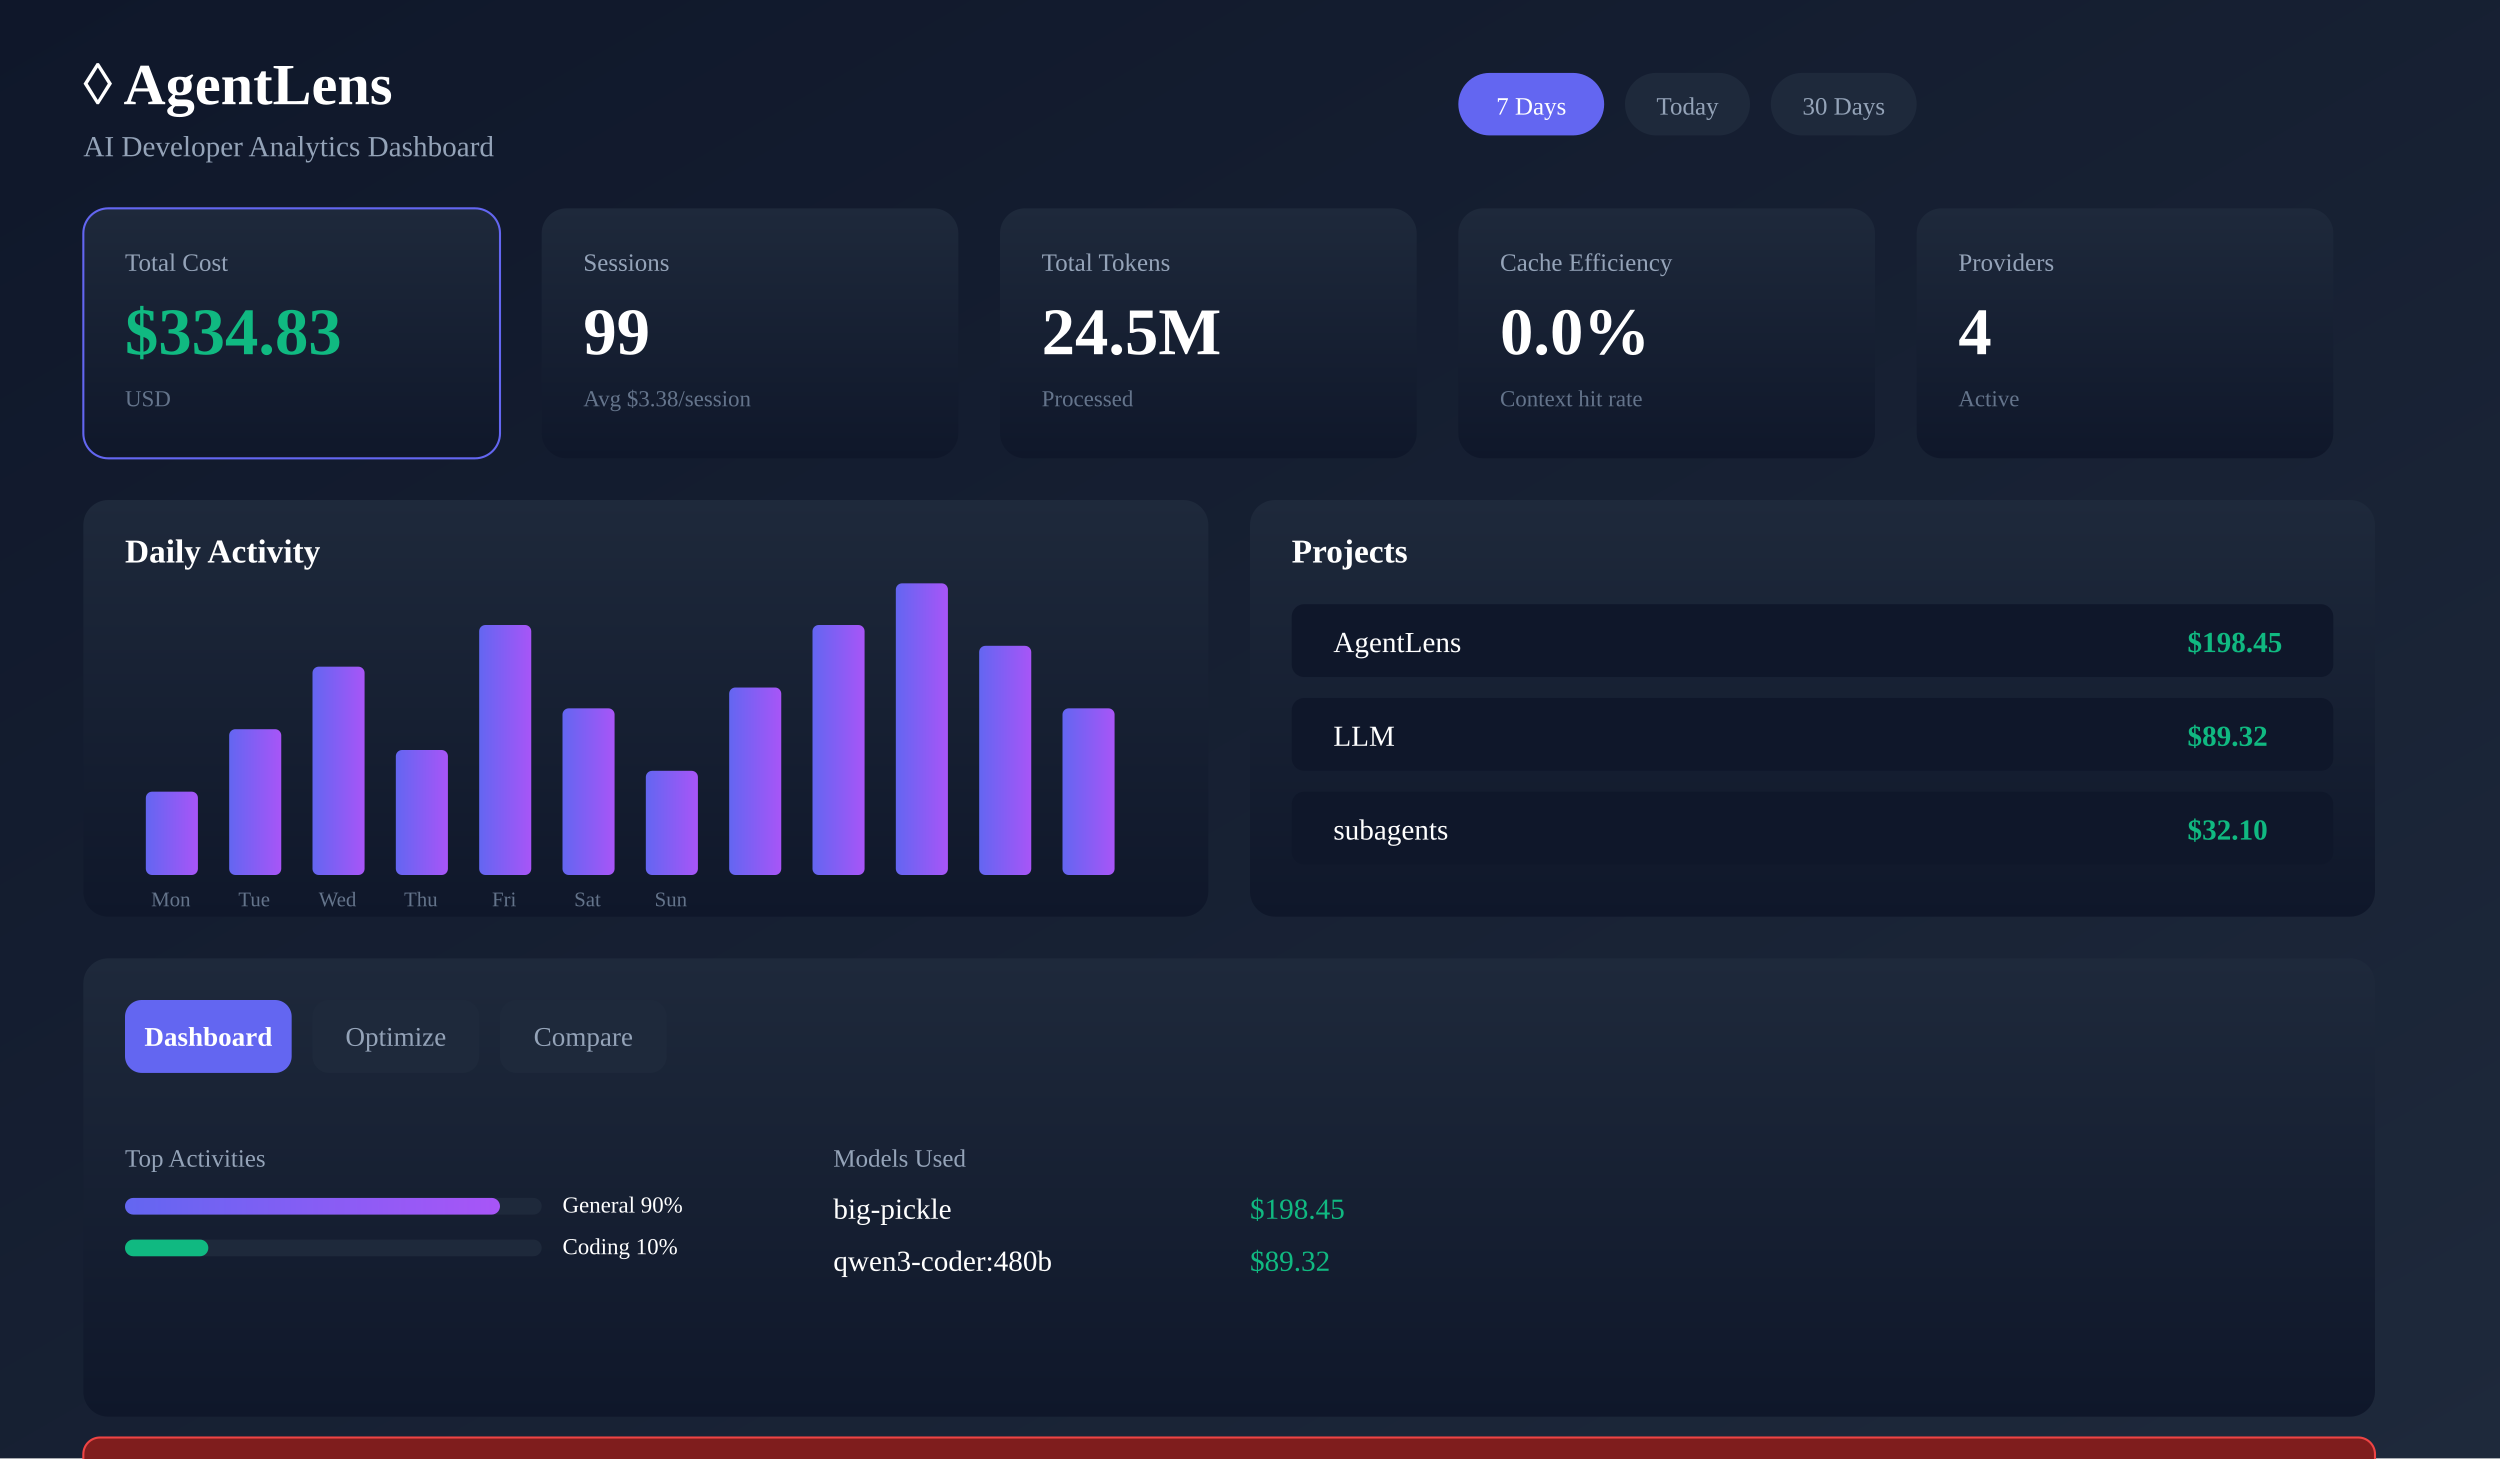
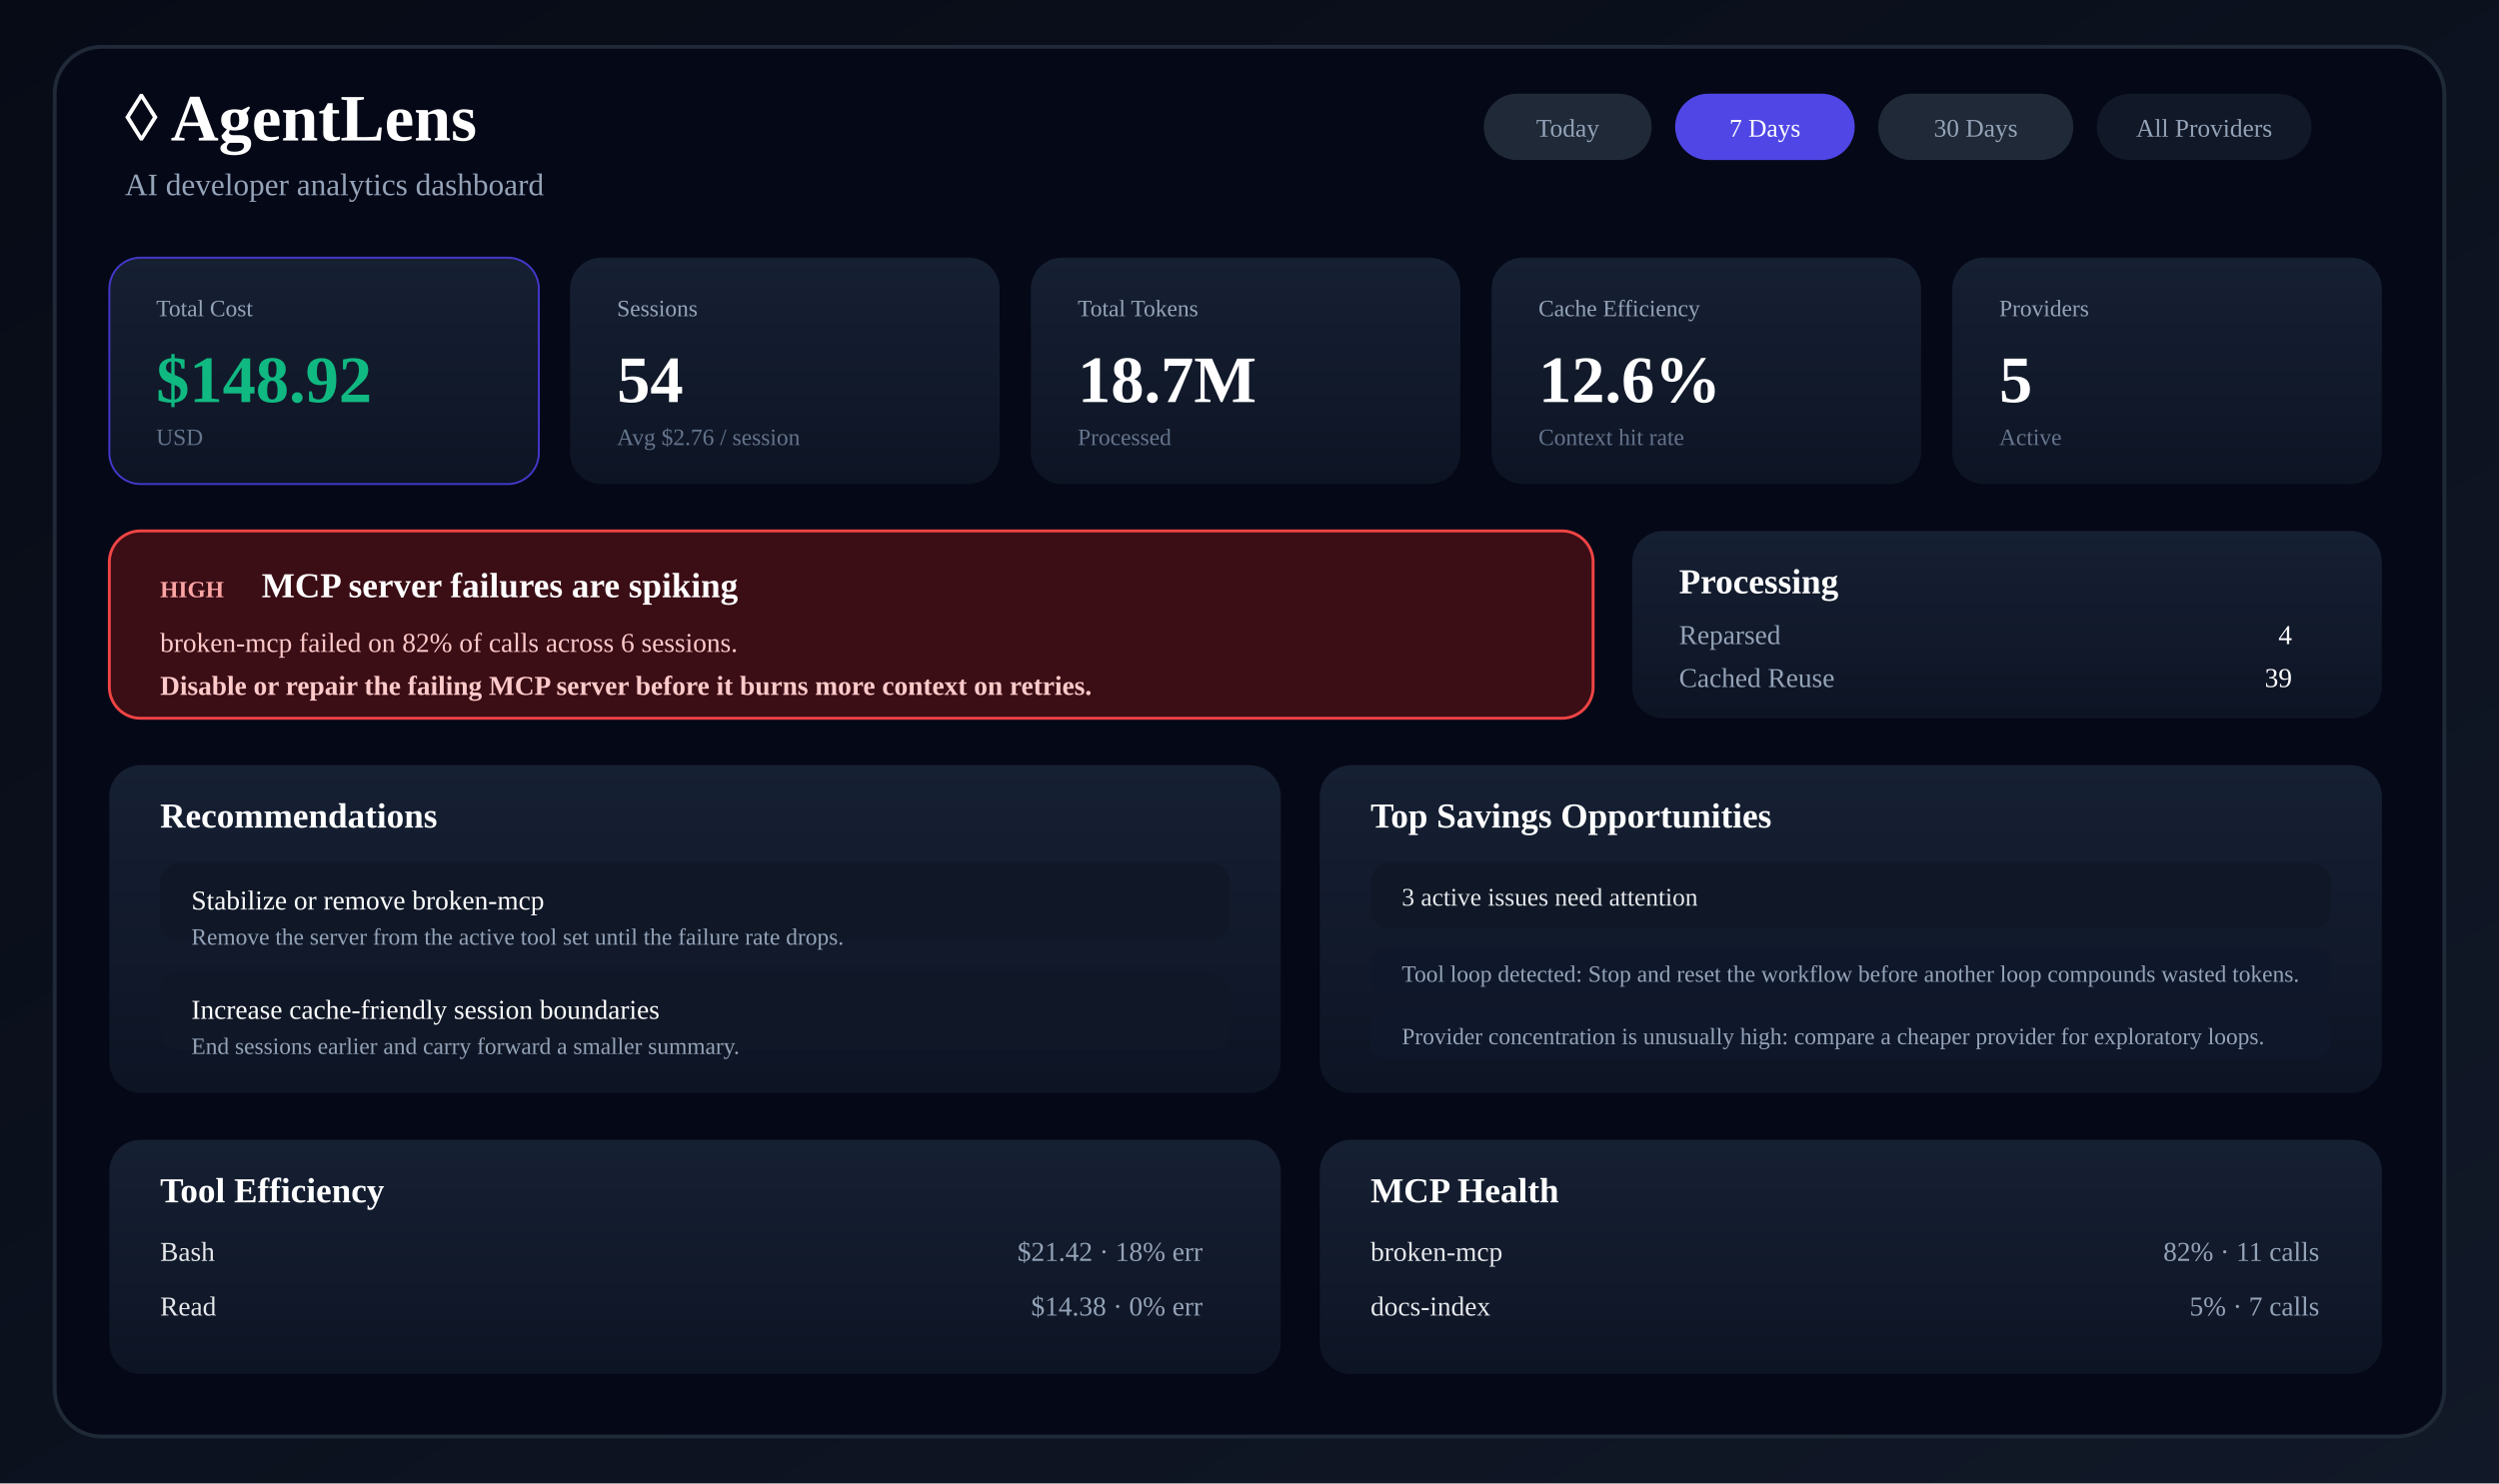
- <svg xmlns="http://www.w3.org/2000/svg" viewBox="0 0 1200 700">
+ <svg xmlns="http://www.w3.org/2000/svg" viewBox="0 0 1280 760">
  <defs>
    <linearGradient id="bg" x1="0%" y1="0%" x2="100%" y2="100%">
-       <stop offset="0%" style="stop-color:#0f172a" />
-       <stop offset="100%" style="stop-color:#1e293b" />
+       <stop offset="0%" stop-color="#070b16" />
+       <stop offset="100%" stop-color="#111827" />
    </linearGradient>
    <linearGradient id="card" x1="0%" y1="0%" x2="0%" y2="100%">
-       <stop offset="0%" style="stop-color:#1e293b" />
-       <stop offset="100%" style="stop-color:#0f172a" />
+       <stop offset="0%" stop-color="#162033" />
+       <stop offset="100%" stop-color="#0d1424" />
    </linearGradient>
-     <linearGradient id="primary" x1="0%" y1="0%" x2="100%" y2="0%">
-       <stop offset="0%" style="stop-color:#6366f1" />
-       <stop offset="100%" style="stop-color:#a855f7" />
+     <linearGradient id="accent" x1="0%" y1="0%" x2="100%" y2="0%">
+       <stop offset="0%" stop-color="#6366f1" />
+       <stop offset="100%" stop-color="#a855f7" />
    </linearGradient>
  </defs>
-   <rect width="1200" height="700" fill="url(#bg)" />
-   <text x="40" y="50" fill="white" font-size="28" font-weight="bold">◊ AgentLens</text>
-   <text x="40" y="75" fill="#94a3b8" font-size="14">AI Developer Analytics Dashboard</text>
-   <rect x="700" y="35" width="70" height="30" rx="15" fill="#6366f1" />
-   <text x="735" y="55" fill="white" font-size="12" text-anchor="middle">7 Days</text>
-   <rect x="780" y="35" width="60" height="30" rx="15" fill="#1e293b" />
-   <text x="810" y="55" fill="#94a3b8" font-size="12" text-anchor="middle">Today</text>
-   <rect x="850" y="35" width="70" height="30" rx="15" fill="#1e293b" />
-   <text x="885" y="55" fill="#94a3b8" font-size="12" text-anchor="middle">30 Days</text>
-   <rect x="40" y="100" width="200" height="120" rx="12" fill="url(#card)" stroke="#6366f1" stroke-width="1" />
-   <text x="60" y="130" fill="#94a3b8" font-size="12">Total Cost</text>
-   <text x="60" y="170" fill="#10b981" font-size="32" font-weight="bold">$334.83</text>
-   <text x="60" y="195" fill="#64748b" font-size="11">USD</text>
-   <rect x="260" y="100" width="200" height="120" rx="12" fill="url(#card)" />
-   <text x="280" y="130" fill="#94a3b8" font-size="12">Sessions</text>
-   <text x="280" y="170" fill="white" font-size="32" font-weight="bold">99</text>
-   <text x="280" y="195" fill="#64748b" font-size="11">Avg $3.38/session</text>
-   <rect x="480" y="100" width="200" height="120" rx="12" fill="url(#card)" />
-   <text x="500" y="130" fill="#94a3b8" font-size="12">Total Tokens</text>
-   <text x="500" y="170" fill="white" font-size="32" font-weight="bold">24.5M</text>
-   <text x="500" y="195" fill="#64748b" font-size="11">Processed</text>
-   <rect x="700" y="100" width="200" height="120" rx="12" fill="url(#card)" />
-   <text x="720" y="130" fill="#94a3b8" font-size="12">Cache Efficiency</text>
-   <text x="720" y="170" fill="white" font-size="32" font-weight="bold">0.0%</text>
-   <text x="720" y="195" fill="#64748b" font-size="11">Context hit rate</text>
-   <rect x="920" y="100" width="200" height="120" rx="12" fill="url(#card)" />
-   <text x="940" y="130" fill="#94a3b8" font-size="12">Providers</text>
-   <text x="940" y="170" fill="white" font-size="32" font-weight="bold">4</text>
-   <text x="940" y="195" fill="#64748b" font-size="11">Active</text>
-   <rect x="40" y="240" width="540" height="200" rx="12" fill="url(#card)" />
-   <text x="60" y="270" fill="white" font-size="16" font-weight="bold">Daily Activity</text>
-   <rect x="70" y="380" width="25" height="40" rx="3" fill="url(#primary)" />
-   <text x="82" y="435" fill="#64748b" font-size="10" text-anchor="middle">Mon</text>
-   <rect x="110" y="350" width="25" height="70" rx="3" fill="url(#primary)" />
-   <text x="122" y="435" fill="#64748b" font-size="10" text-anchor="middle">Tue</text>
-   <rect x="150" y="320" width="25" height="100" rx="3" fill="url(#primary)" />
-   <text x="162" y="435" fill="#64748b" font-size="10" text-anchor="middle">Wed</text>
-   <rect x="190" y="360" width="25" height="60" rx="3" fill="url(#primary)" />
-   <text x="202" y="435" fill="#64748b" font-size="10" text-anchor="middle">Thu</text>
-   <rect x="230" y="300" width="25" height="120" rx="3" fill="url(#primary)" />
-   <text x="242" y="435" fill="#64748b" font-size="10" text-anchor="middle">Fri</text>
-   <rect x="270" y="340" width="25" height="80" rx="3" fill="url(#primary)" />
-   <text x="282" y="435" fill="#64748b" font-size="10" text-anchor="middle">Sat</text>
-   <rect x="310" y="370" width="25" height="50" rx="3" fill="url(#primary)" />
-   <text x="322" y="435" fill="#64748b" font-size="10" text-anchor="middle">Sun</text>
-   <rect x="350" y="330" width="25" height="90" rx="3" fill="url(#primary)" />
-   <rect x="390" y="300" width="25" height="120" rx="3" fill="url(#primary)" />
-   <rect x="430" y="280" width="25" height="140" rx="3" fill="url(#primary)" />
-   <rect x="470" y="310" width="25" height="110" rx="3" fill="url(#primary)" />
-   <rect x="510" y="340" width="25" height="80" rx="3" fill="url(#primary)" />
-   <rect x="600" y="240" width="540" height="200" rx="12" fill="url(#card)" />
-   <text x="620" y="270" fill="white" font-size="16" font-weight="bold">Projects</text>
-   <rect x="620" y="290" width="500" height="35" rx="6" fill="#0f172a" />
-   <text x="640" y="313" fill="white" font-size="14">AgentLens</text>
-   <text x="1050" y="313" fill="#10b981" font-size="14" font-weight="bold">$198.45</text>
-   <rect x="620" y="335" width="500" height="35" rx="6" fill="#0f172a" />
-   <text x="640" y="358" fill="white" font-size="14">LLM</text>
-   <text x="1050" y="358" fill="#10b981" font-size="14" font-weight="bold">$89.32</text>
-   <rect x="620" y="380" width="500" height="35" rx="6" fill="#0f172a" />
-   <text x="640" y="403" fill="white" font-size="14">subagents</text>
-   <text x="1050" y="403" fill="#10b981" font-size="14" font-weight="bold">$32.10</text>
-   <rect x="40" y="460" width="1100" height="220" rx="12" fill="url(#card)" />
-   <rect x="60" y="480" width="80" height="35" rx="8" fill="#6366f1" />
-   <text x="100" y="502" fill="white" font-size="13" font-weight="bold" text-anchor="middle">Dashboard</text>
-   <rect x="150" y="480" width="80" height="35" rx="8" fill="#1e293b" />
-   <text x="190" y="502" fill="#94a3b8" font-size="13" text-anchor="middle">Optimize</text>
-   <rect x="240" y="480" width="80" height="35" rx="8" fill="#1e293b" />
-   <text x="280" y="502" fill="#94a3b8" font-size="13" text-anchor="middle">Compare</text>
-   <text x="60" y="560" fill="#94a3b8" font-size="12">Top Activities</text>
-   <rect x="60" y="575" width="200" height="8" rx="4" fill="#1e293b" />
-   <rect x="60" y="575" width="180" height="8" rx="4" fill="url(#primary)" />
-   <text x="270" y="582" fill="white" font-size="11">General 90%</text>
-   <rect x="60" y="595" width="200" height="8" rx="4" fill="#1e293b" />
-   <rect x="60" y="595" width="40" height="8" rx="4" fill="#10b981" />
-   <text x="270" y="602" fill="white" font-size="11">Coding 10%</text>
-   <text x="400" y="560" fill="#94a3b8" font-size="12">Models Used</text>
-   <text x="400" y="585" fill="white" font-size="14">big-pickle</text>
-   <text x="600" y="585" fill="#10b981" font-size="14">$198.45</text>
-   <text x="400" y="610" fill="white" font-size="14">qwen3-coder:480b</text>
-   <text x="600" y="610" fill="#10b981" font-size="14">$89.32</text>
-   <rect x="40" y="690" width="1100" height="50" rx="8" fill="#7f1d1d" stroke="#ef4444" stroke-width="1" />
-   <text x="70" y="715" fill="#fca5a5" font-size="14">⚠️ HIGH: Edit Retry Loops Detected</text>
-   <text x="450" y="715" fill="#fca5a5" font-size="12">An agent edited the same file 4 times in a row.</text>
+   <rect width="1280" height="760" fill="url(#bg)" />
+   <rect x="28" y="24" width="1224" height="712" rx="24" fill="#050816" stroke="#1f2937" stroke-width="2" />
+   <text x="64" y="72" fill="#ffffff" font-size="34" font-weight="700">◊ AgentLens</text>
+   <text x="64" y="100" fill="#94a3b8" font-size="16">AI developer analytics dashboard</text>
+   <rect x="760" y="48" width="86" height="34" rx="17" fill="#1f2937" />
+   <text x="803" y="70" fill="#94a3b8" font-size="13" text-anchor="middle">Today</text>
+   <rect x="858" y="48" width="92" height="34" rx="17" fill="#4f46e5" />
+   <text x="904" y="70" fill="#ffffff" font-size="13" text-anchor="middle">7 Days</text>
+   <rect x="962" y="48" width="100" height="34" rx="17" fill="#1f2937" />
+   <text x="1012" y="70" fill="#94a3b8" font-size="13" text-anchor="middle">30 Days</text>
+   <rect x="1074" y="48" width="110" height="34" rx="17" fill="#111827" />
+   <text x="1129" y="70" fill="#94a3b8" font-size="13" text-anchor="middle">All Providers</text>
+   <rect x="56" y="132" width="220" height="116" rx="16" fill="url(#card)" stroke="#4338ca" stroke-width="1" />
+   <text x="80" y="162" fill="#94a3b8" font-size="12">Total Cost</text>
+   <text x="80" y="206" fill="#10b981" font-size="34" font-weight="700">$148.92</text>
+   <text x="80" y="228" fill="#64748b" font-size="12">USD</text>
+   <rect x="292" y="132" width="220" height="116" rx="16" fill="url(#card)" />
+   <text x="316" y="162" fill="#94a3b8" font-size="12">Sessions</text>
+   <text x="316" y="206" fill="#ffffff" font-size="34" font-weight="700">54</text>
+   <text x="316" y="228" fill="#64748b" font-size="12">Avg $2.76 / session</text>
+   <rect x="528" y="132" width="220" height="116" rx="16" fill="url(#card)" />
+   <text x="552" y="162" fill="#94a3b8" font-size="12">Total Tokens</text>
+   <text x="552" y="206" fill="#ffffff" font-size="34" font-weight="700">18.7M</text>
+   <text x="552" y="228" fill="#64748b" font-size="12">Processed</text>
+   <rect x="764" y="132" width="220" height="116" rx="16" fill="url(#card)" />
+   <text x="788" y="162" fill="#94a3b8" font-size="12">Cache Efficiency</text>
+   <text x="788" y="206" fill="#ffffff" font-size="34" font-weight="700">12.6%</text>
+   <text x="788" y="228" fill="#64748b" font-size="12">Context hit rate</text>
+   <rect x="1000" y="132" width="220" height="116" rx="16" fill="url(#card)" />
+   <text x="1024" y="162" fill="#94a3b8" font-size="12">Providers</text>
+   <text x="1024" y="206" fill="#ffffff" font-size="34" font-weight="700">5</text>
+   <text x="1024" y="228" fill="#64748b" font-size="12">Active</text>
+   <rect x="56" y="272" width="760" height="96" rx="16" fill="#3b0d15" stroke="#ef4444" stroke-width="1.5" />
+   <text x="82" y="306" fill="#fca5a5" font-size="12" font-weight="700">HIGH</text>
+   <text x="134" y="306" fill="#ffffff" font-size="18" font-weight="700">MCP server failures are spiking</text>
+   <text x="82" y="334" fill="#fecaca" font-size="14">broken-mcp failed on 82% of calls across 6 sessions.</text>
+   <text x="82" y="356" fill="#fecaca" font-size="14" font-weight="600">Disable or repair the failing MCP server before it burns more context on retries.</text>
+   <rect x="836" y="272" width="384" height="96" rx="16" fill="url(#card)" />
+   <text x="860" y="304" fill="#ffffff" font-size="18" font-weight="700">Processing</text>
+   <text x="860" y="330" fill="#94a3b8" font-size="14">Reparsed</text>
+   <text x="1174" y="330" fill="#ffffff" font-size="14" text-anchor="end">4</text>
+   <text x="860" y="352" fill="#94a3b8" font-size="14">Cached Reuse</text>
+   <text x="1174" y="352" fill="#ffffff" font-size="14" text-anchor="end">39</text>
+   <rect x="56" y="392" width="600" height="168" rx="16" fill="url(#card)" />
+   <text x="82" y="424" fill="#ffffff" font-size="18" font-weight="700">Recommendations</text>
+   <rect x="82" y="442" width="548" height="40" rx="10" fill="#101827" />
+   <text x="98" y="466" fill="#ffffff" font-size="14">Stabilize or remove broken-mcp</text>
+   <text x="98" y="484" fill="#94a3b8" font-size="12">Remove the server from the active tool set until the failure rate drops.</text>
+   <rect x="82" y="498" width="548" height="40" rx="10" fill="#101827" />
+   <text x="98" y="522" fill="#ffffff" font-size="14">Increase cache-friendly session boundaries</text>
+   <text x="98" y="540" fill="#94a3b8" font-size="12">End sessions earlier and carry forward a smaller summary.</text>
+   <rect x="676" y="392" width="544" height="168" rx="16" fill="url(#card)" />
+   <text x="702" y="424" fill="#ffffff" font-size="18" font-weight="700">Top Savings Opportunities</text>
+   <rect x="702" y="442" width="492" height="34" rx="10" fill="#101827" />
+   <text x="718" y="464" fill="#e5e7eb" font-size="13">3 active issues need attention</text>
+   <rect x="702" y="486" width="492" height="24" rx="8" fill="#0f172a" />
+   <text x="718" y="503" fill="#94a3b8" font-size="12">Tool loop detected: Stop and reset the workflow before another loop compounds wasted tokens.</text>
+   <rect x="702" y="518" width="492" height="24" rx="8" fill="#0f172a" />
+   <text x="718" y="535" fill="#94a3b8" font-size="12">Provider concentration is unusually high: compare a cheaper provider for exploratory loops.</text>
+   <rect x="56" y="584" width="600" height="120" rx="16" fill="url(#card)" />
+   <text x="82" y="616" fill="#ffffff" font-size="18" font-weight="700">Tool Efficiency</text>
+   <text x="82" y="646" fill="#e5e7eb" font-size="14">Bash</text>
+   <text x="616" y="646" fill="#94a3b8" font-size="14" text-anchor="end">$21.42 · 18% err</text>
+   <text x="82" y="674" fill="#e5e7eb" font-size="14">Read</text>
+   <text x="616" y="674" fill="#94a3b8" font-size="14" text-anchor="end">$14.38 · 0% err</text>
+   <rect x="676" y="584" width="544" height="120" rx="16" fill="url(#card)" />
+   <text x="702" y="616" fill="#ffffff" font-size="18" font-weight="700">MCP Health</text>
+   <text x="702" y="646" fill="#e5e7eb" font-size="14">broken-mcp</text>
+   <text x="1188" y="646" fill="#94a3b8" font-size="14" text-anchor="end">82% · 11 calls</text>
+   <text x="702" y="674" fill="#e5e7eb" font-size="14">docs-index</text>
+   <text x="1188" y="674" fill="#94a3b8" font-size="14" text-anchor="end">5% · 7 calls</text>
</svg>
